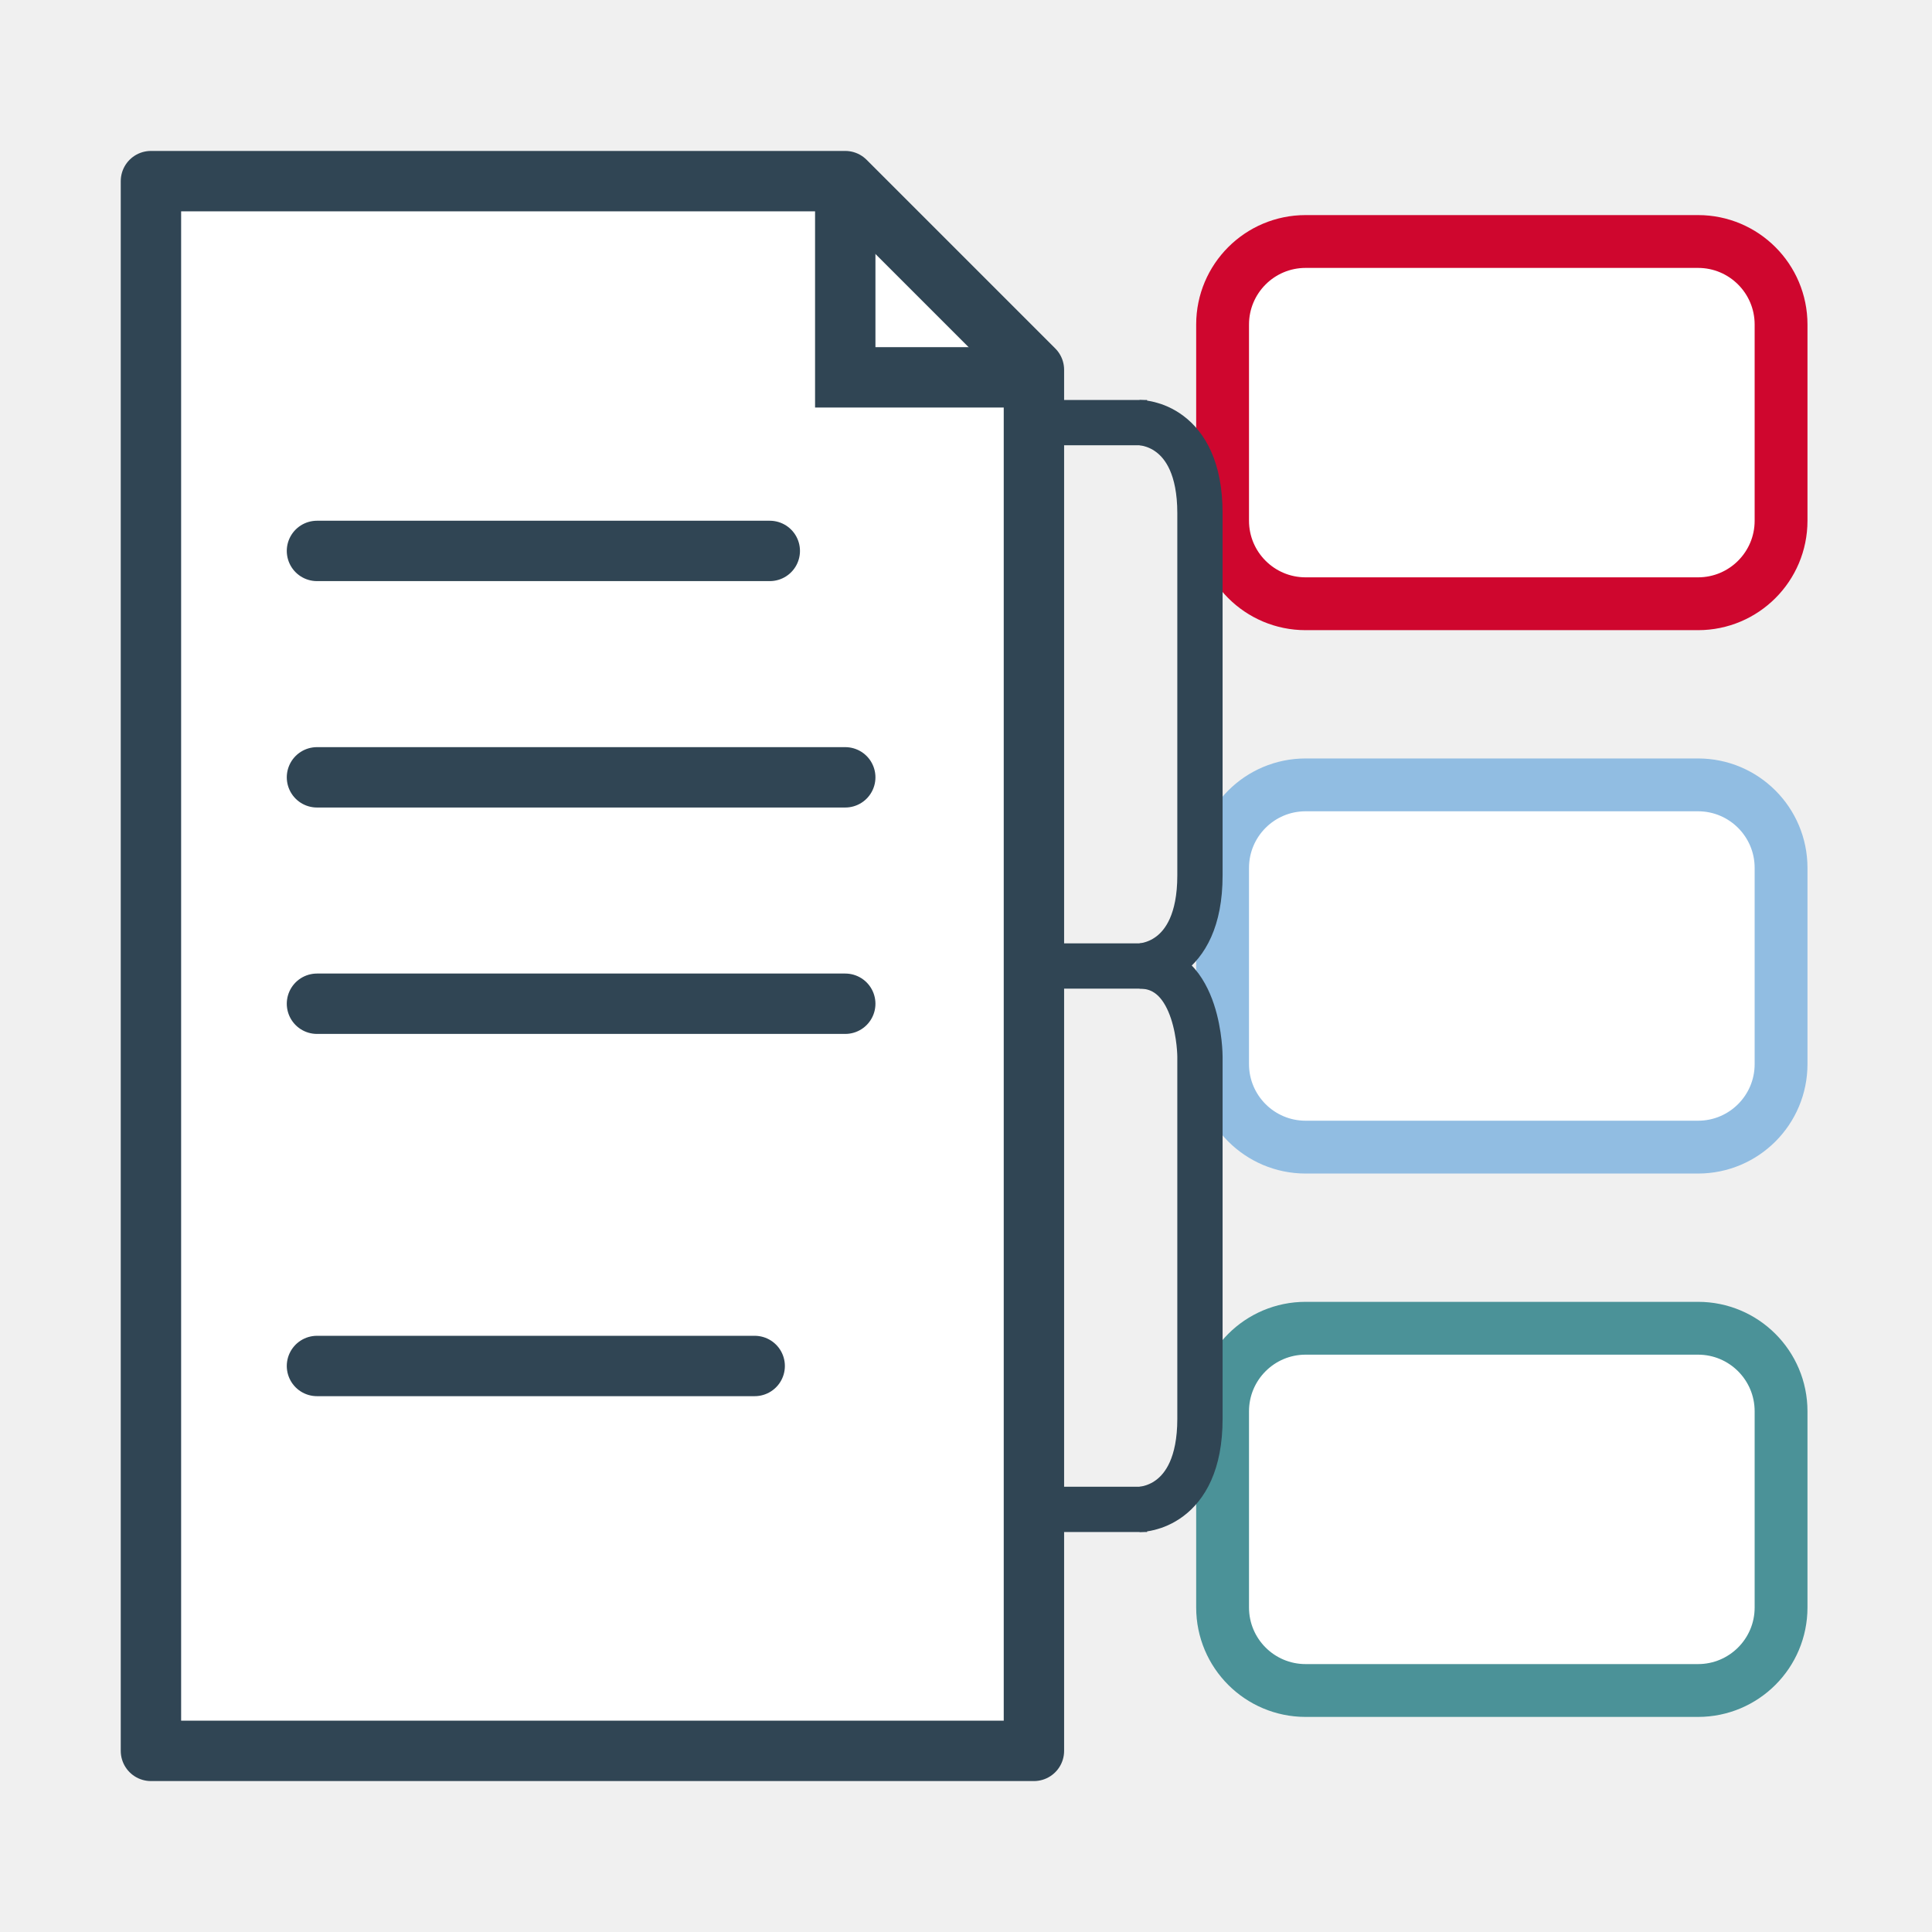
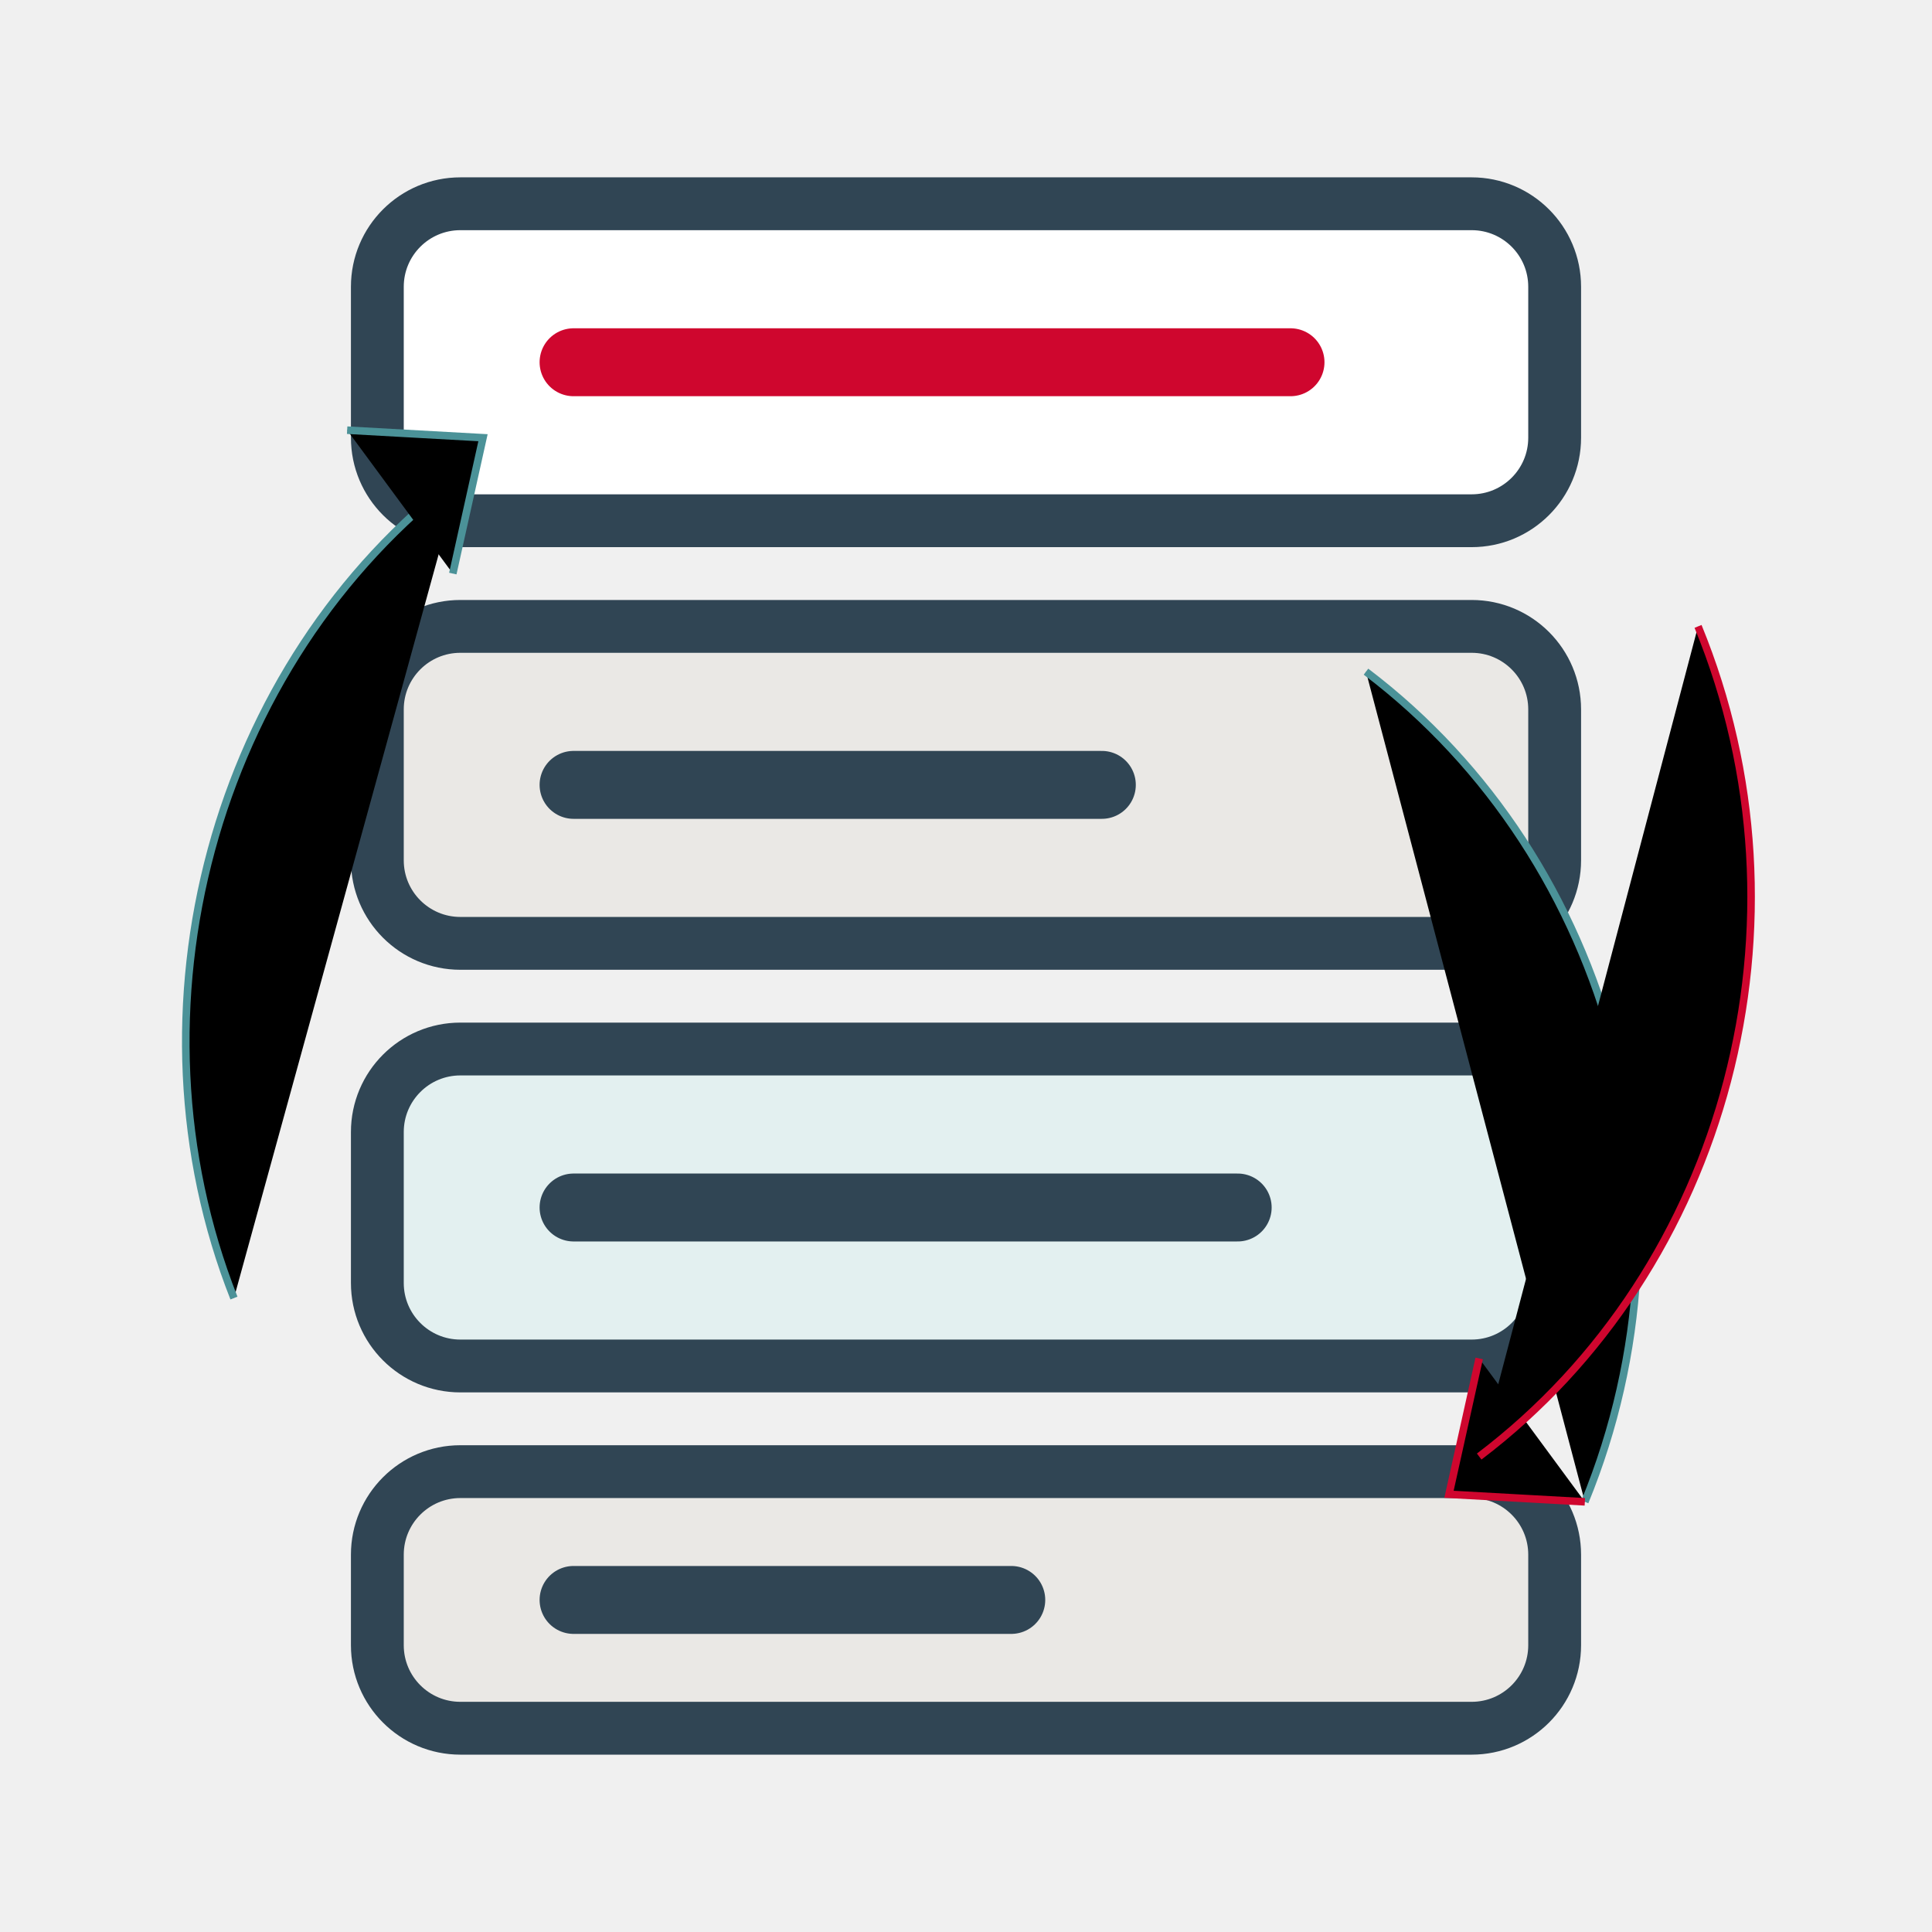
<svg xmlns="http://www.w3.org/2000/svg" viewBox="0 0 256 256">
-   <path d="M20 24h92l25 25v183H20z" fill="#fff" stroke="#304554" stroke-width="8" stroke-linejoin="round" />
-   <path d="M112 24v26h25" fill="none" stroke="#304554" stroke-width="8" />
-   <g stroke="#304554" stroke-width="8" stroke-linecap="round">
-     <path d="M42 73h60M42 103h70M42 133h70M42 181h58" />
+   <g stroke="#304554" stroke-width="7">
+     <rect x="50" y="27" width="156" height="42" rx="11" fill="#fff" />
+     <rect x="50" y="83" width="156" height="42" rx="11" fill="#EAE8E5" />
+     <rect x="50" y="139" width="156" height="42" rx="11" fill="#E3F0F0" />
+     <rect x="50" y="195" width="156" height="34" rx="11" fill="#EAE8E5" />
  </g>
-   <g fill="#fff" stroke-width="7">
-     <rect x="162" y="32" width="74" height="48" rx="11" stroke="#CF062E" />
-     <rect x="162" y="104" width="74" height="48" rx="11" stroke="#91BDE2" />
-     <rect x="162" y="176" width="74" height="48" rx="11" stroke="#4B9298" />
+   <g stroke-linecap="round" stroke-width="9">
+     <path d="M76 48h95" stroke="#CF062E" />
+     <path d="M76 104h70M76 160h88M76 212h58" stroke="#304554" />
  </g>
-   <g fill="none" stroke="#304554" stroke-width="6">
-     <path d="M140 56h12M140 128h12M140 200h12" />
-     <path d="M151 56c0 0 8 0 8 12v48c0 12-8 12-8 12M151 128c8 0 8 12 8 12v48c0 12-8 12-8 12" />
-   </g>
+   <path d="M31 172c-15-38-3-84 30-109M225 83c16 39 4 85-29 110" fill="none" stroke-width="9" stroke-linecap="round" />
+   <path d="m46 57 18 1-4 18M210 199l-18-1 4-18" fill="none" stroke-width="9" stroke-linecap="round" stroke-linejoin="round" />
+   <path d="M31 172c-15-38-3-84 30-109m149 136c16-39 4-85-29-110" stroke="#4B9298" />
+   <path d="m46 57 18 1-4 18" stroke="#4B9298" />
+   <path d="M225 83c16 39 4 85-29 110m14 6-18-1 4-18" stroke="#CF062E" />
</svg>
